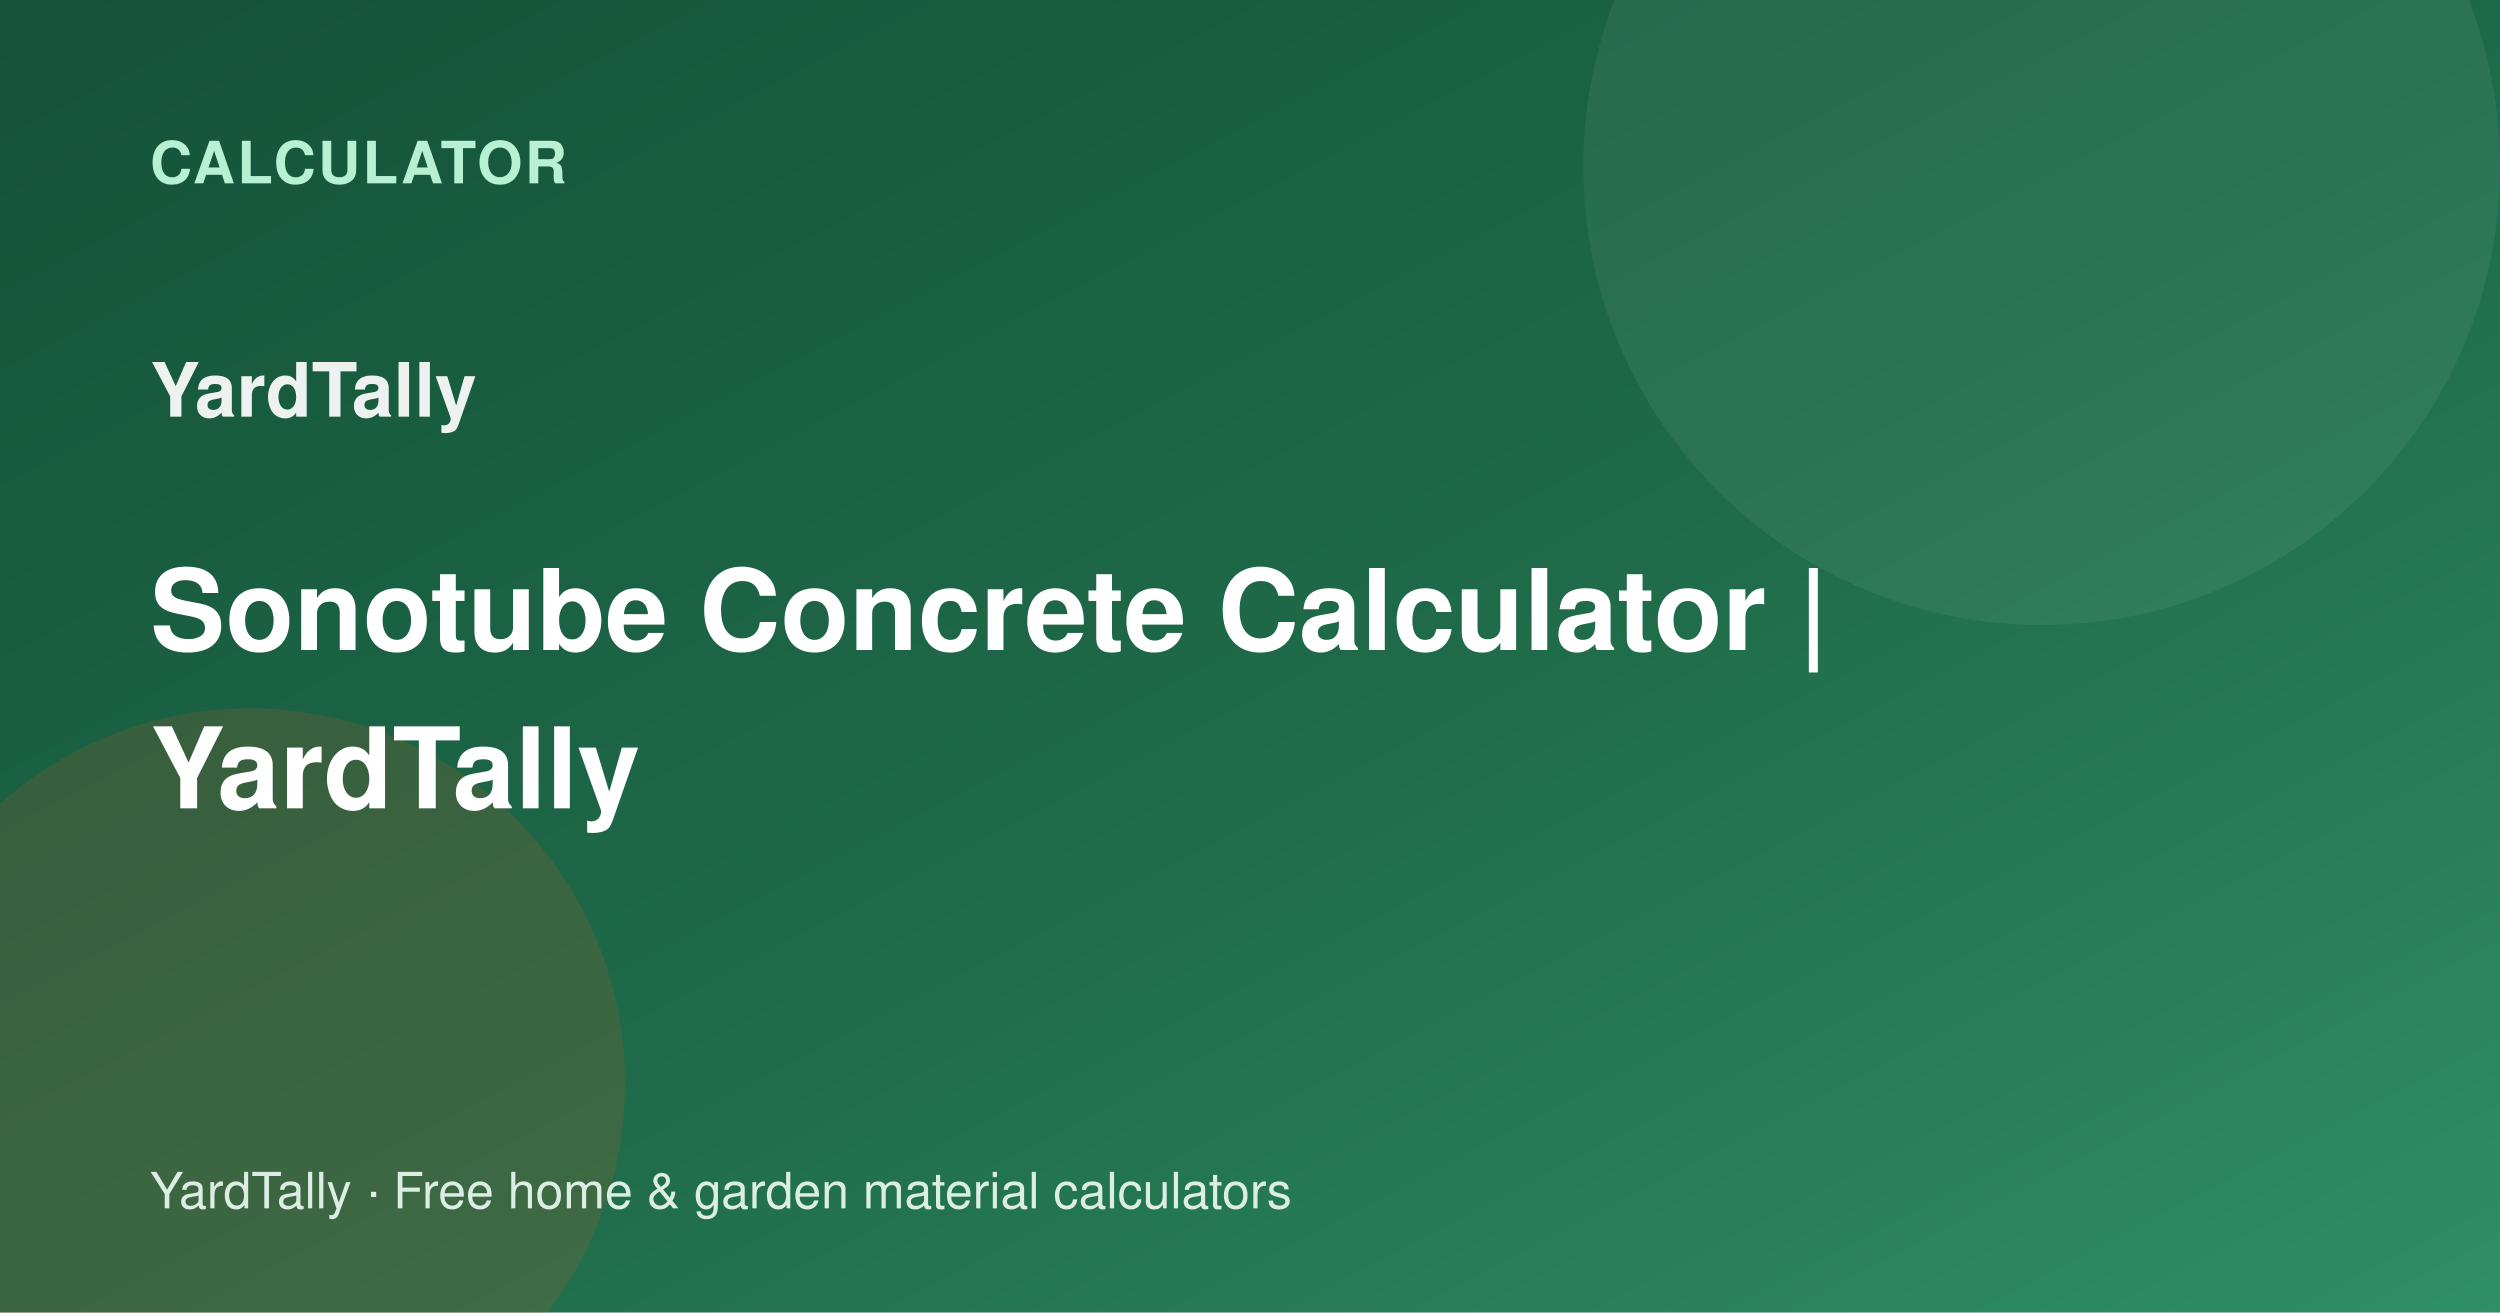
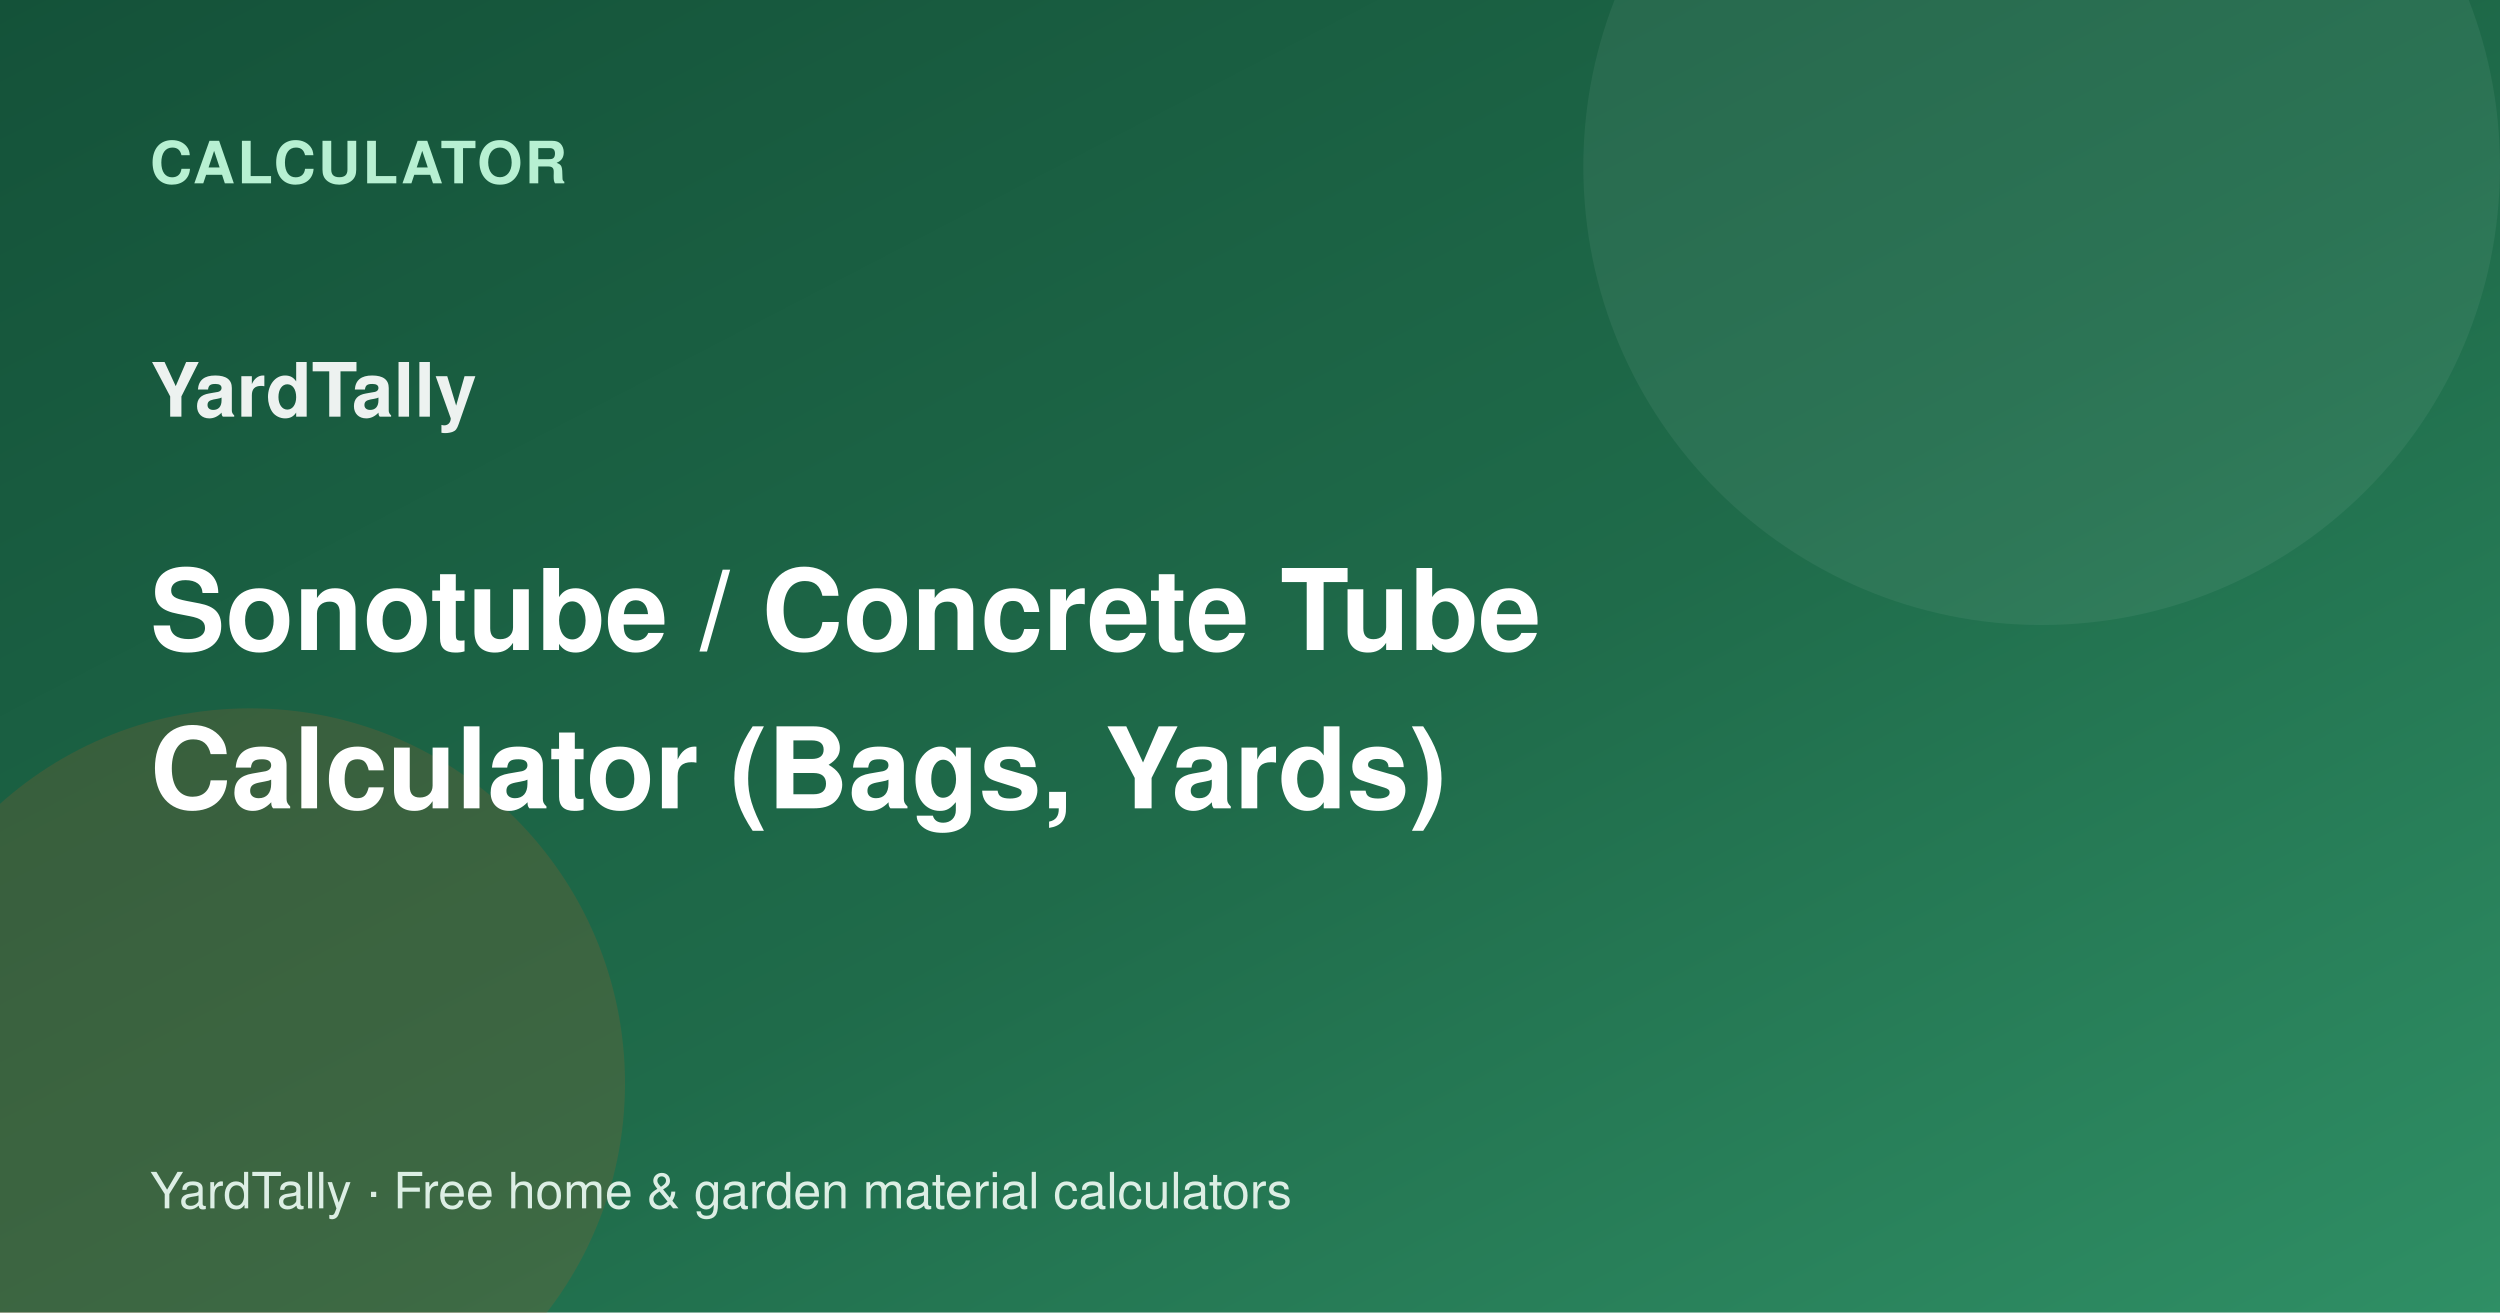
<svg xmlns="http://www.w3.org/2000/svg" width="1200" height="630" viewBox="0 0 1200 630">
  <defs>
    <linearGradient id="bg" x1="0" y1="0" x2="1" y2="1">
      <stop offset="0%" stop-color="#145239" />
      <stop offset="55%" stop-color="#1f6b4a" />
      <stop offset="100%" stop-color="#2f8f65" />
    </linearGradient>
  </defs>
  <rect width="1200" height="630" fill="url(#bg)" />
  <circle cx="980" cy="80" r="220" fill="#ffffff" fill-opacity="0.06" />
  <circle cx="120" cy="520" r="180" fill="#c45c26" fill-opacity="0.18" />
  <text x="72" y="88" font-family="ui-sans-serif, system-ui, Segoe UI, Helvetica, Arial, sans-serif" font-size="28" font-weight="600" fill="#b7f0d2" letter-spacing="0.04em">CALCULATOR</text>
  <text x="72" y="200" font-family="ui-sans-serif, system-ui, Segoe UI, Helvetica, Arial, sans-serif" font-size="36" font-weight="700" fill="#ffffff" fill-opacity="0.92">YardTally</text>
-   <text x="72" y="312" font-family="ui-sans-serif, system-ui, Segoe UI, Helvetica, Arial, sans-serif" font-size="54" font-weight="700" fill="#ffffff">Sonotube Concrete Calculator |</text>
-   <text x="72" y="388" font-family="ui-sans-serif, system-ui, Segoe UI, Helvetica, Arial, sans-serif" font-size="54" font-weight="700" fill="#ffffff">YardTally</text>
+   <text x="72" y="312" font-family="ui-sans-serif, system-ui, Segoe UI, Helvetica, Arial, sans-serif" font-size="54" font-weight="700" fill="#ffffff">Sonotube / Concrete Tube</text>
+   <text x="72" y="388" font-family="ui-sans-serif, system-ui, Segoe UI, Helvetica, Arial, sans-serif" font-size="54" font-weight="700" fill="#ffffff">Calculator (Bags, Yards)</text>
  <text x="72" y="580" font-family="ui-sans-serif, system-ui, Segoe UI, Helvetica, Arial, sans-serif" font-size="24" fill="#dceee4">YardTally · Free home &amp; garden material calculators</text>
</svg>
